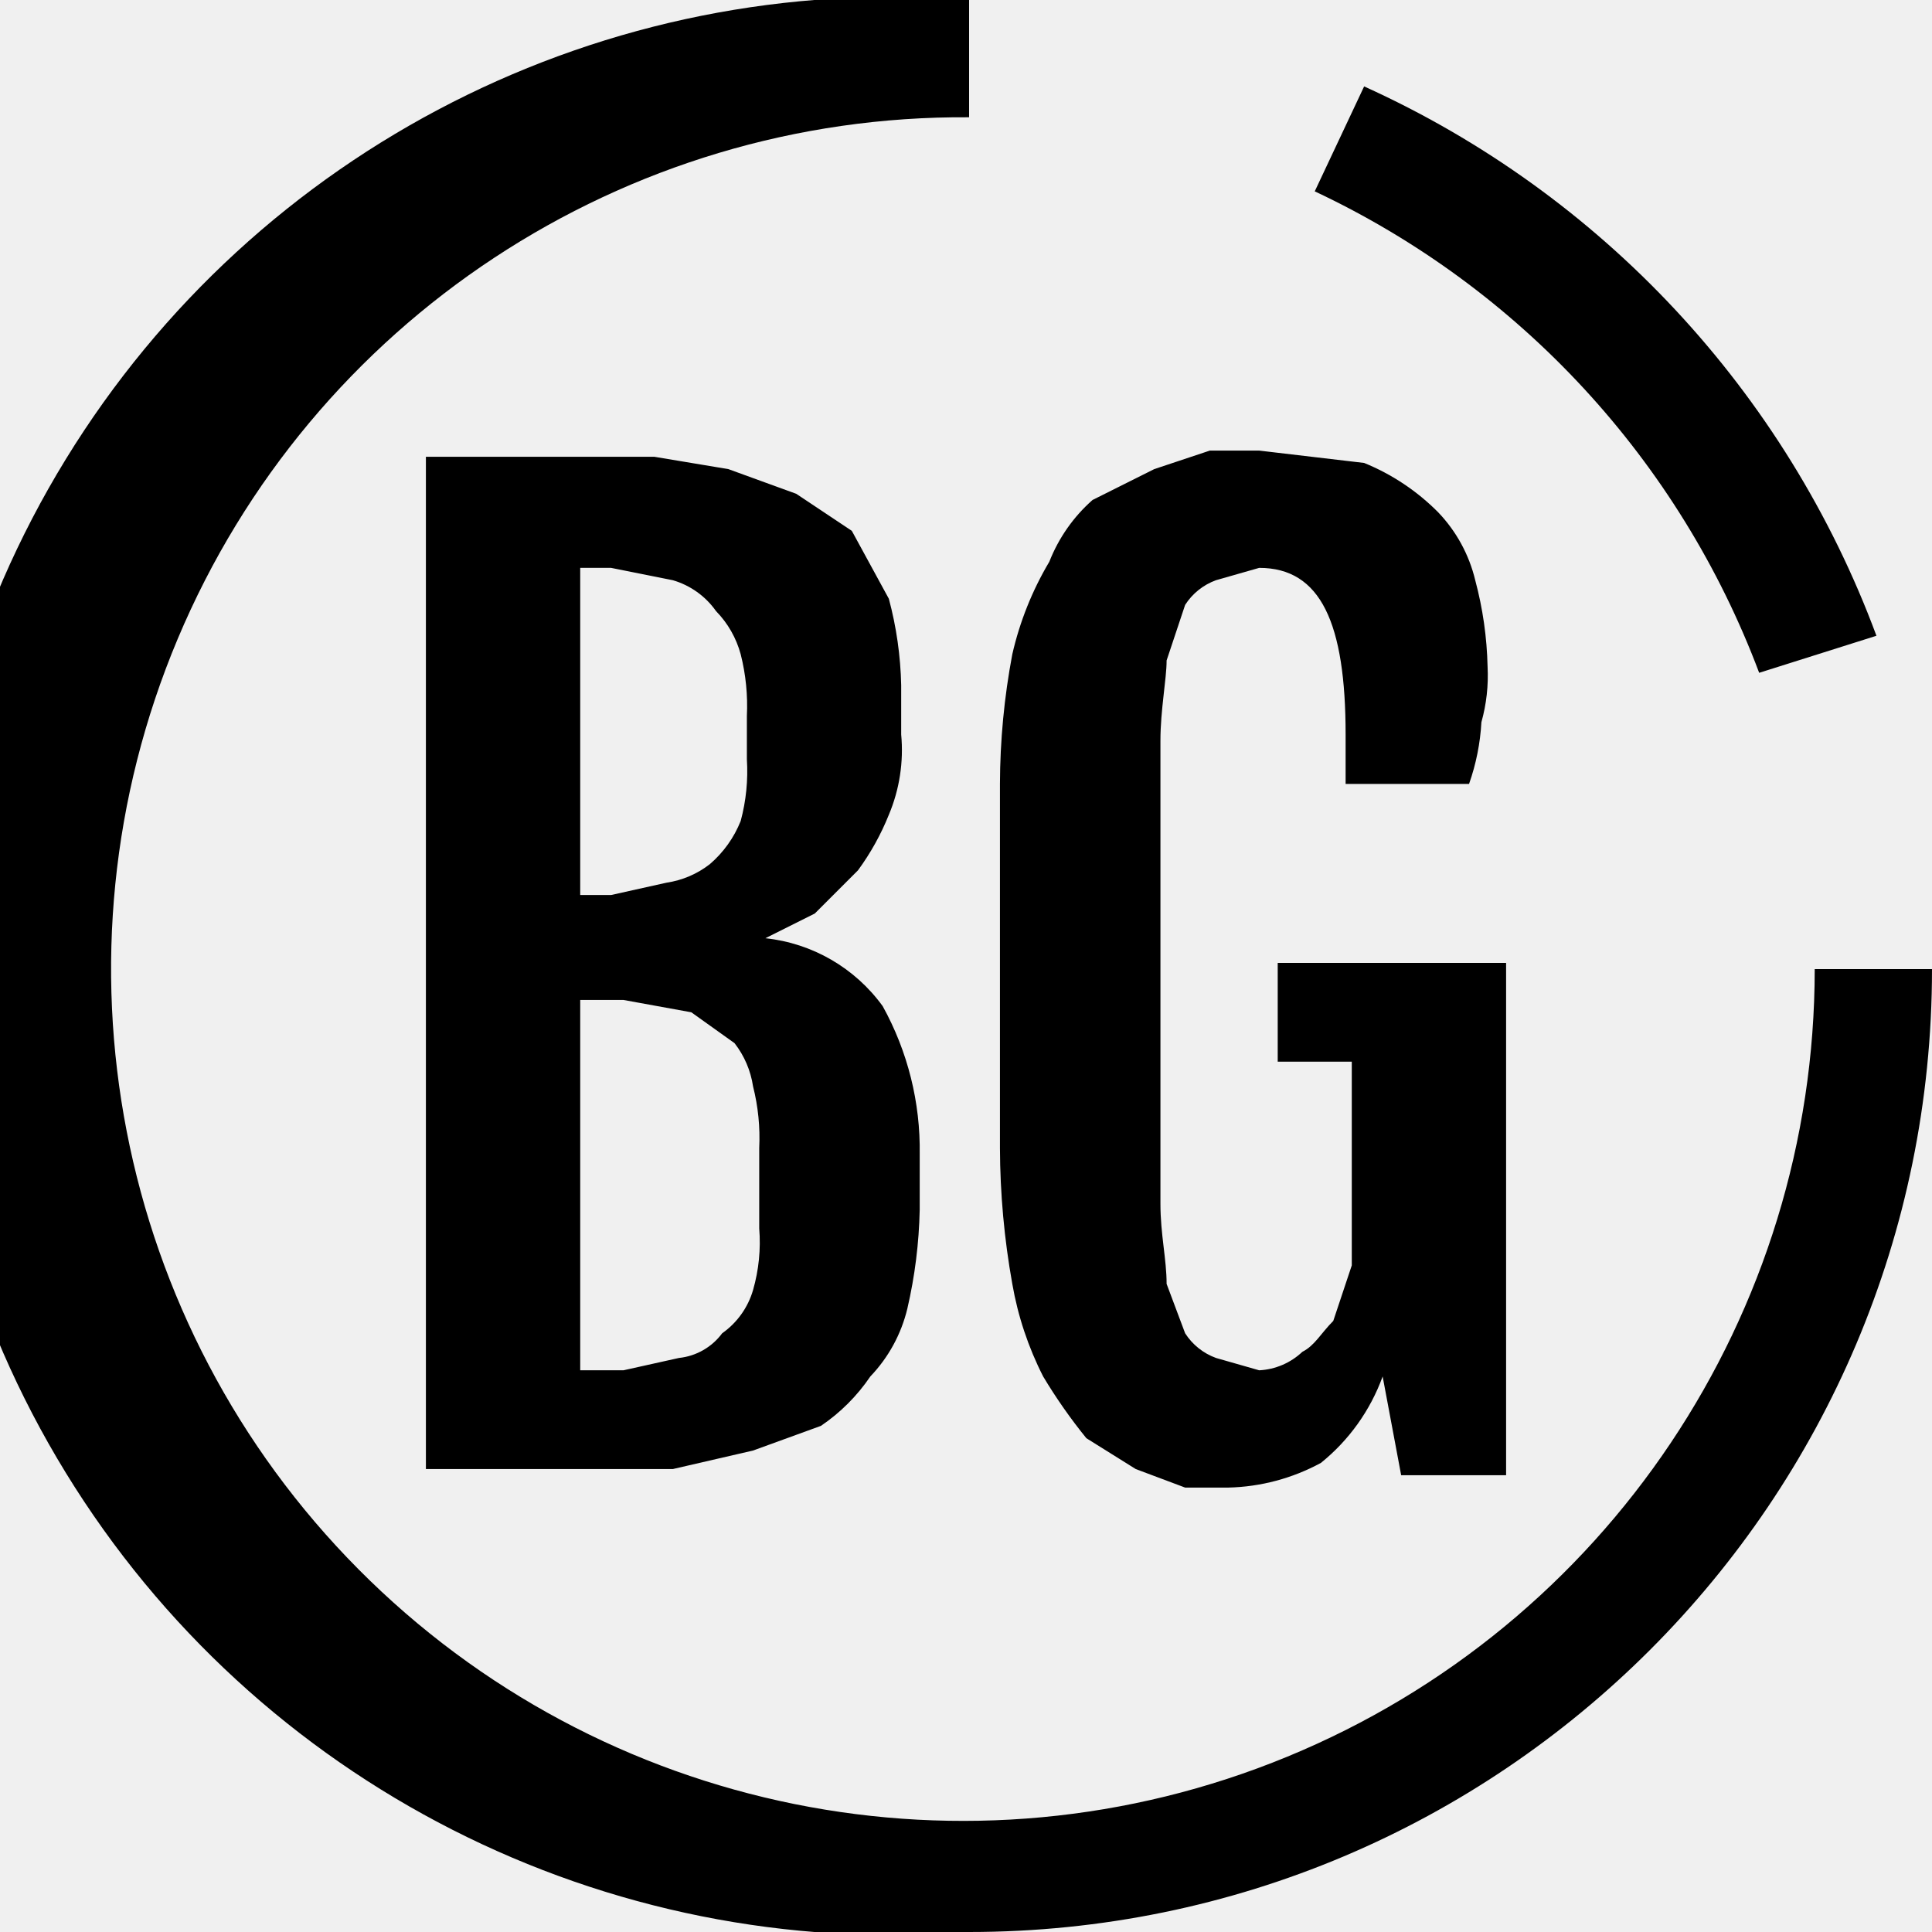
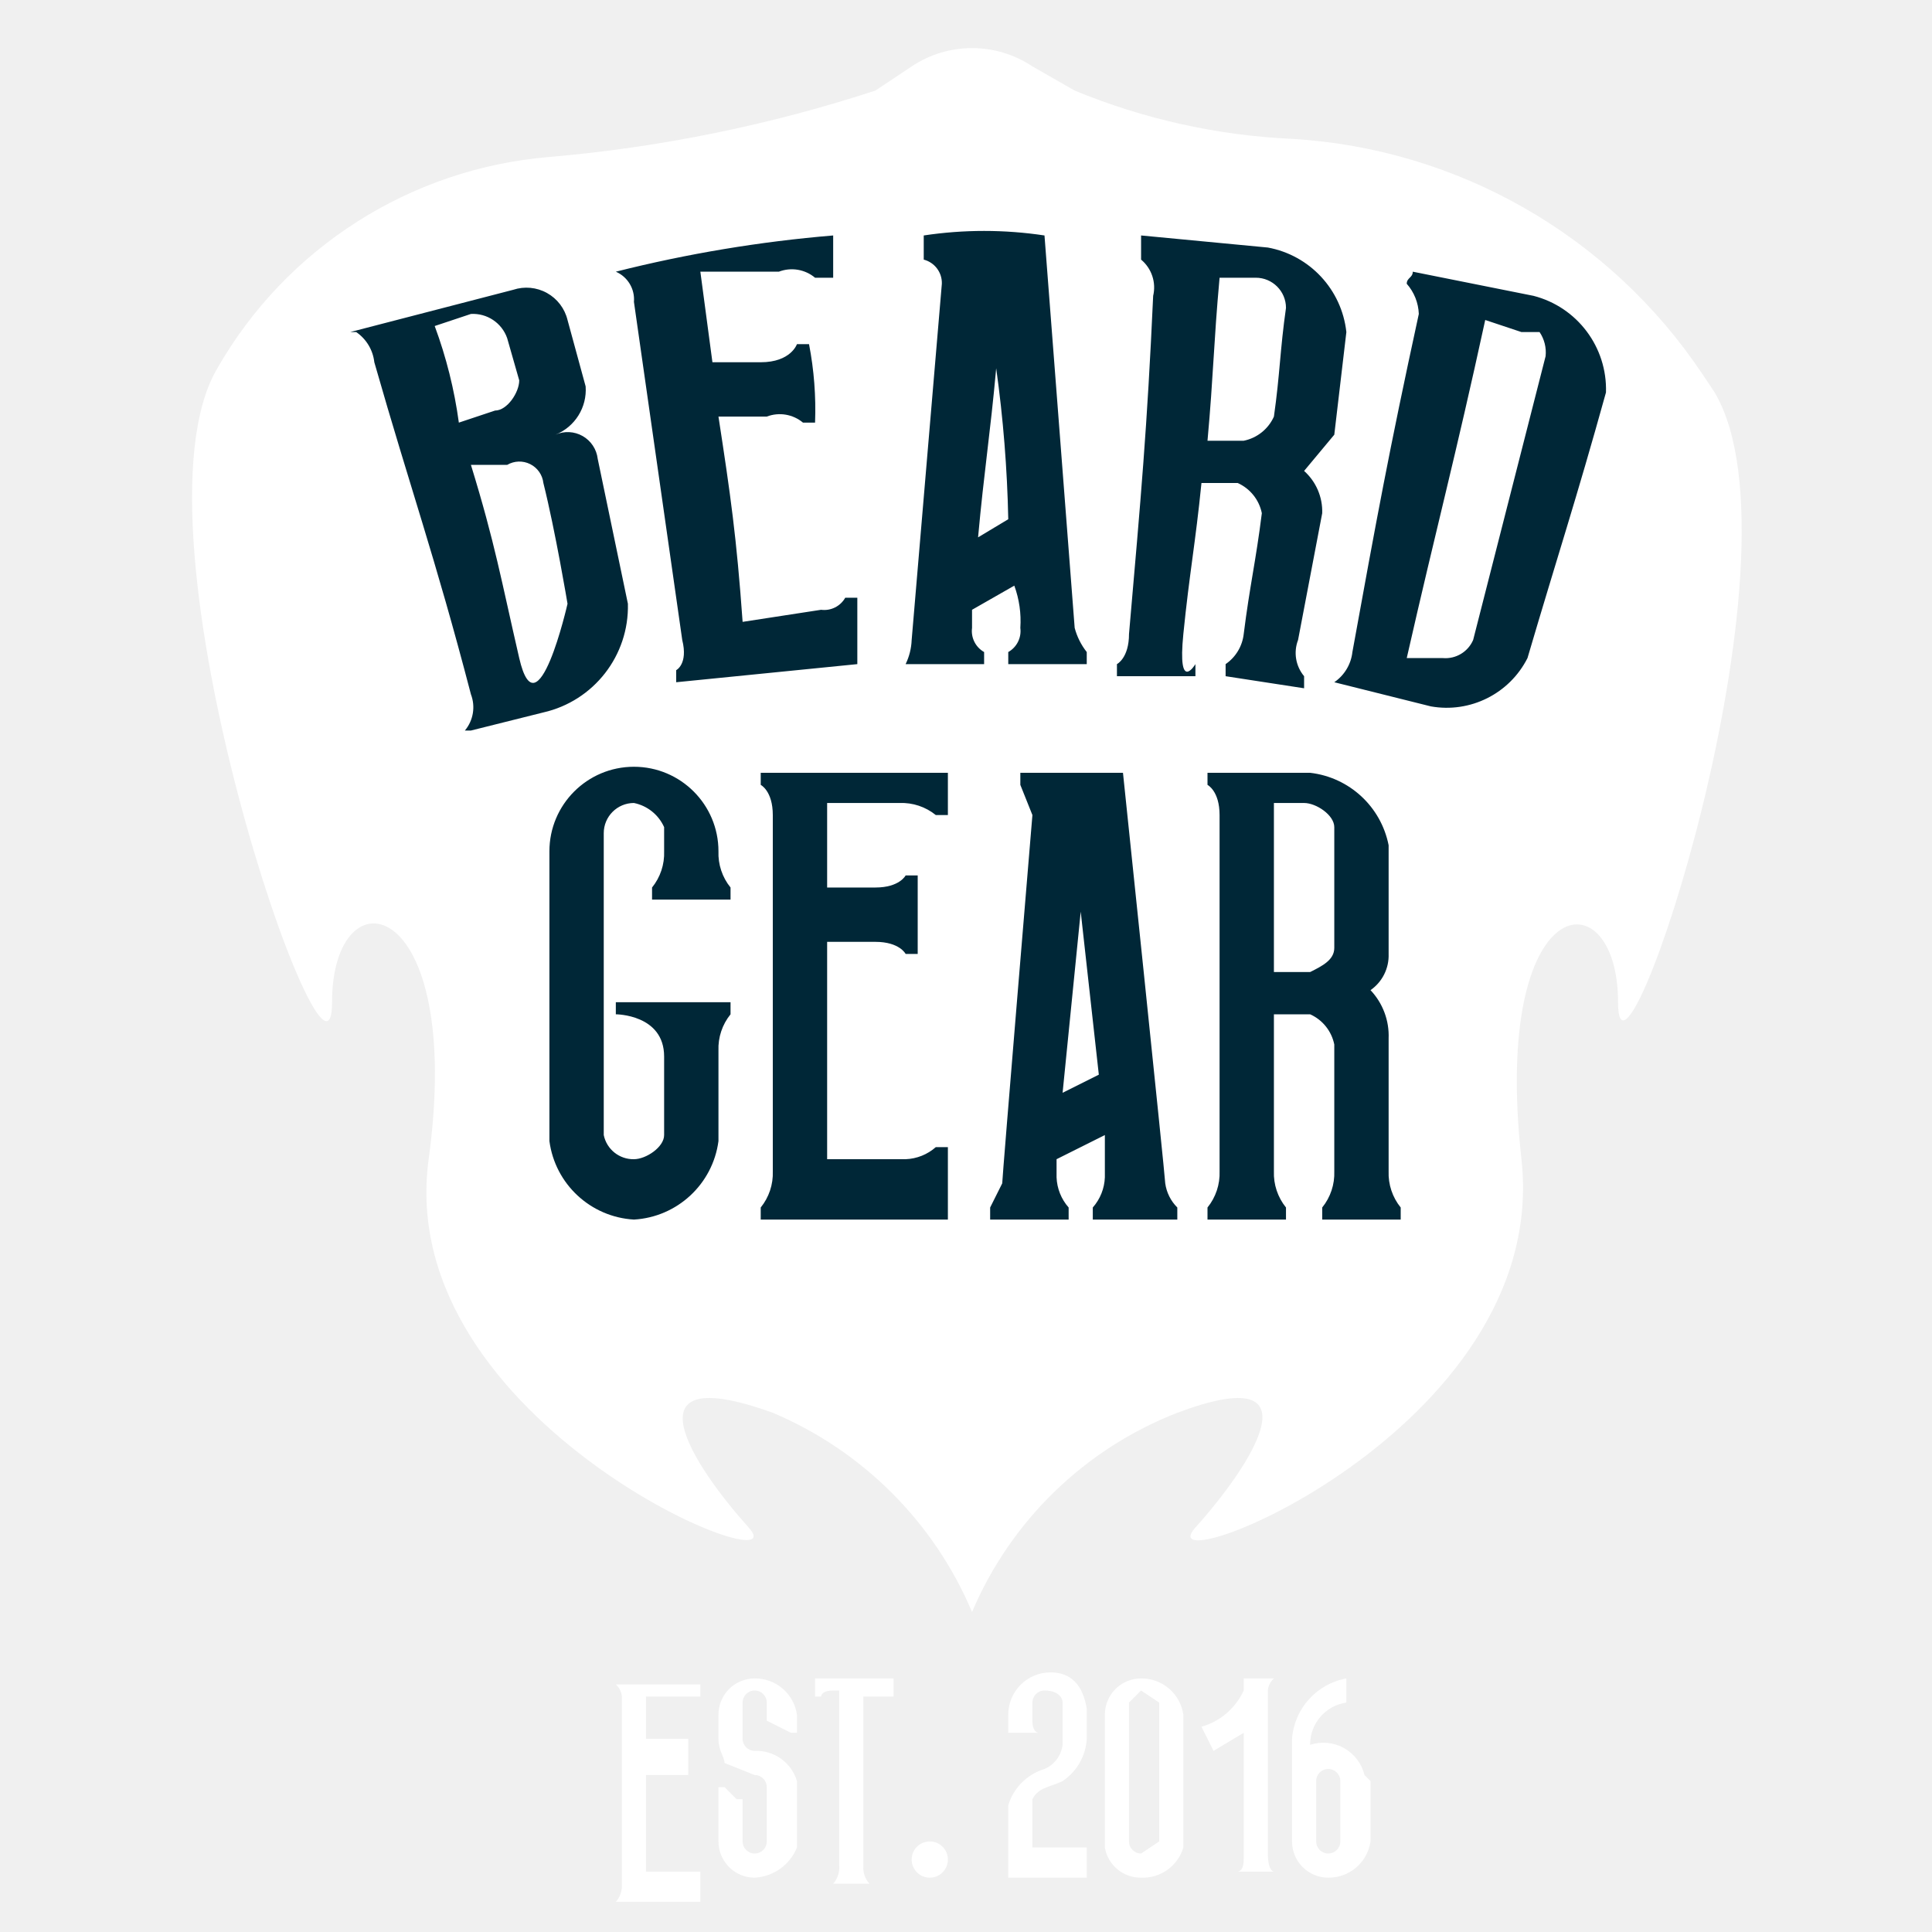
- <svg xmlns="http://www.w3.org/2000/svg" width="31.3" height="31.3" viewBox="0 0 31.3 31.3">
-   <path d="M6.9 7.4h3.7l1.2.2 1.1.4.9.6.6 1.1a5.9 5.9 0 0 1 .2 1.4v.8a2.7 2.7 0 0 1-.2 1.3 4.1 4.1 0 0 1-.5.9l-.7.7-.8.4a2.7 2.7 0 0 1 1.9 1.1 4.8 4.8 0 0 1 .6 2.4v.9a7.8 7.8 0 0 1-.2 1.6 2.4 2.4 0 0 1-.6 1.1 3 3 0 0 1-.8.8l-1.1.4-1.3.3h-4zm3 7.1l.9-.2a1.5 1.5 0 0 0 .7-.3 1.8 1.8 0 0 0 .5-.7 3.1 3.1 0 0 0 .1-1v-.7a3.4 3.4 0 0 0-.1-1 1.6 1.6 0 0 0-.4-.7 1.3 1.3 0 0 0-.7-.5l-1-.2h-.5v5.3zm.2 7.7l.9-.2a1 1 0 0 0 .7-.4 1.3 1.3 0 0 0 .5-.7 2.8 2.8 0 0 0 .1-1v-1.3a3.4 3.4 0 0 0-.1-1 1.5 1.5 0 0 0-.3-.7l-.7-.5-1.1-.2h-.7v6zm9.8 1.9h-.7l-.8-.3-.8-.5a8.6 8.6 0 0 1-.7-1 5.3 5.3 0 0 1-.5-1.5 12.7 12.7 0 0 1-.2-2.2v-5.9a11.5 11.5 0 0 1 .2-2.1 5.2 5.2 0 0 1 .6-1.5 2.6 2.6 0 0 1 .7-1l1-.5.9-.3h.8l1.7.2a3.6 3.6 0 0 1 1.2.8 2.4 2.4 0 0 1 .6 1.1 5.9 5.9 0 0 1 .2 1.4 2.8 2.8 0 0 1-.1.9 3.6 3.6 0 0 1-.2 1h-2v-.8c0-1.8-.4-2.7-1.4-2.7l-.7.2a1 1 0 0 0-.5.4l-.3.9c0 .3-.1.8-.1 1.3v7.5c0 .5.1.9.1 1.3l.3.8a1 1 0 0 0 .5.4l.7.2a1.1 1.1 0 0 0 .7-.3c.2-.1.3-.3.5-.5l.3-.9v-3.3h-1.2v-1.6h3.7v8.3h-1.7l-.3-1.6a3.2 3.2 0 0 1-1 1.4 3.3 3.3 0 0 1-1.5.4zm8.6-13.2a14.1 14.1 0 0 0-7.2-7.8l.8-1.7a15.8 15.8 0 0 1 8.3 8.9z" />
-   <path d="M15.7 31.3a15.7 15.7 0 1 1 0-31.3v1.9a13.8 13.8 0 1 0 13.7 13.8h1.9a15.6 15.6 0 0 1-15.6 15.6z" />
+ <svg xmlns="http://www.w3.org/2000/svg" width="32" height="32" viewBox="0 0 32 32">
+   <path fill="#fff" d="M28.4 6.5c1.6 2.7-1.6 12.2-1.6 10.1s-2.1-1.9-1.6 2.6-6.3 7.1-5.4 6.1 2.1-2.8-.3-1.9a6.1 6.1 0 0 0-3.4 3.3 6.2 6.2 0 0 0-3.3-3.3c-2.5-.9-1.3.9-.4 1.9s-5.9-1.7-5.3-6.1-1.6-4.8-1.6-2.6S2 8.8 3.6 6.1a7 7 0 0 1 5.5-3.5 24 24 0 0 0 5.4-1.1l.6-.4a1.8 1.8 0 0 1 2 0l.7.4a10.7 10.7 0 0 0 3.6.8 8.8 8.8 0 0 1 6.8 3.9z" />
+   <path fill="#002737" d="M9.9 7.6l.5 2.4A1.8 1.8 0 0 1 9 11.8l-1.2.3h-.1a.6.6 0 0 0 .1-.6c-.6-2.3-1-3.4-1.6-5.5a.7.7 0 0 0-.3-.5h-.1l2.7-.7a.7.7 0 0 1 .9.5l.3 1.1a.8.8 0 0 1-.5.8.5.5 0 0 1 .7.4zM7.6 7l.6-.2c.2 0 .4-.3.4-.5l-.2-.7a.6.6 0 0 0-.6-.4l-.6.2A7.5 7.5 0 0 1 7.6 7zM9 8a.4.4 0 0 0-.6-.3h-.6c.4 1.3.5 1.9.8 3.2s.8-.9.8-.9-.2-1.2-.4-2zm4.8-4.1v.7h-.3a.6.6 0 0 0-.6-.1h-1.3l.2 1.5h.8c.5 0 .6-.3.6-.3h.2a5.7 5.7 0 0 1 .1 1.3h-.2a.6.6 0 0 0-.6-.1h-.8c.2 1.3.3 2 .4 3.4l1.3-.2a.4.4 0 0 0 .4-.2h.2V11l-3 .3v-.2s.2-.1.1-.5L10.5 5a.5.5 0 0 0-.3-.5 22.3 22.3 0 0 1 3.6-.6zm4.2 6.9v.2h-1.3v-.2a.4.4 0 0 0 .2-.4 1.7 1.7 0 0 0-.1-.7l-.7.4v.3a.4.4 0 0 0 .2.4v.2H15a1 1 0 0 0 .1-.4l.5-5.9a.4.4 0 0 0-.3-.4v-.4a6.7 6.7 0 0 1 2 0l.5 6.5a1.1 1.1 0 0 0 .2.4zm-1.3-2.2a21.1 21.1 0 0 0-.2-2.5c-.1 1.1-.2 1.7-.3 2.8zm4.9 2.6v.2l-1.3-.2V11a.7.7 0 0 0 .3-.5c.1-.8.2-1.2.3-2a.7.7 0 0 0-.4-.5h-.6c-.1 1-.2 1.5-.3 2.5s.2.5.2.5v.2h-1.3V11s.2-.1.2-.5c.2-2.3.3-3.4.4-5.6a.6.6 0 0 0-.2-.6v-.4l2.1.2a1.6 1.6 0 0 1 1.3 1.4l-.2 1.7-.5.6a.9.9 0 0 1 .3.7l-.4 2.1a.6.6 0 0 0 .1.6zm-.3-6.1a.5.5 0 0 0-.5-.5h-.6c-.1 1.1-.1 1.6-.2 2.7h.6a.7.7 0 0 0 .5-.4c.1-.7.1-1.1.2-1.8zm4 5.8a1.5 1.5 0 0 1-1.6.8l-1.6-.4a.7.7 0 0 0 .3-.5c.4-2.2.6-3.3 1.1-5.6a.8.8 0 0 0-.2-.5c0-.1.1-.1.1-.2l2 .4a1.6 1.6 0 0 1 1.2 1.6c-.5 1.8-.8 2.7-1.3 4.4zm.3-5a.6.6 0 0 0-.1-.4h-.3l-.6-.2c-.5 2.3-.8 3.4-1.3 5.6h.6a.5.5 0 0 0 .5-.3zM11 14.1v-.4a.7.7 0 0 0-.5-.4.5.5 0 0 0-.5.5v5a.5.5 0 0 0 .5.4c.2 0 .5-.2.5-.4v-1.3c0-.7-.8-.7-.8-.7v-.2h1.9v.2a.9.9 0 0 0-.2.6v1.5a1.5 1.5 0 0 1-1.4 1.3 1.5 1.5 0 0 1-1.4-1.3v-4.8a1.4 1.4 0 0 1 2.8 0 .9.9 0 0 0 .2.6v.2h-1.3v-.2a.9.9 0 0 0 .2-.6zm4.7-1.3v.7h-.2a.9.9 0 0 0-.6-.2h-1.2v1.4h.8c.4 0 .5-.2.5-.2h.2v1.3H15s-.1-.2-.5-.2h-.8v3.6H15a.8.8 0 0 0 .5-.2h.2v1.2h-3.1V20a.9.9 0 0 0 .2-.6v-5.9c0-.4-.2-.5-.2-.5v-.2zm3.8 7.2v.2h-1.4V20a.8.8 0 0 0 .2-.5v-.7l-.8.4v.3a.8.8 0 0 0 .2.5v.2h-1.3V20l.2-.4c0-.1.5-6.1.5-6.1l-.2-.5v-.2h1.7s.7 6.7.7 6.8a.7.7 0 0 0 .2.4zm-1.3-2.2l-.3-2.7-.3 3zm5 2.2v.2h-1.3V20a.9.9 0 0 0 .2-.6v-2.1a.7.7 0 0 0-.4-.5h-.6v2.6a.9.9 0 0 0 .2.6v.2H20V20a.9.9 0 0 0 .2-.6v-5.9c0-.4-.2-.5-.2-.5v-.2h1.7A1.5 1.5 0 0 1 23 14v1.8a.7.7 0 0 1-.3.6 1.1 1.1 0 0 1 .3.8v2.2a.9.9 0 0 0 .2.6zm-1.1-6.3c0-.2-.3-.4-.5-.4h-.5v2.8h.6c.2-.1.4-.2.4-.4z" />
+   <path fill="#fff" d="M11.6 27.8v.3h-.9v.7h.7v.6h-.7V31h.9v.5h-1.4a.4.4 0 0 0 .1-.3v-3.1a.3.3 0 0 0-.1-.2h1.4zm1.6.9h-.1l-.4-.2v-.3a.2.2 0 0 0-.4 0v.6a.2.2 0 0 0 .2.2.7.7 0 0 1 .7.5v1.1a.8.8 0 0 1-.7.5.6.6 0 0 1-.6-.6v-.9h.1l.2.2h.1v.7a.2.2 0 0 0 .4 0v-.9a.2.2 0 0 0-.2-.2l-.5-.2c0-.1-.1-.2-.1-.4v-.4a.6.6 0 0 1 .6-.6.7.7 0 0 1 .7.6zm1.6-.9v.3h-.5v2.8a.4.4 0 0 0 .1.3h-.6a.4.4 0 0 0 .1-.3V28h-.1c-.2 0-.2.1-.2.1h-.1v-.3zm.6 3.3a.3.3 0 0 1-.3-.3.3.3 0 0 1 .6 0 .3.3 0 0 1-.3.3zm2.6-.5v.5h-1.3v-1.2a.9.9 0 0 1 .6-.6.5.5 0 0 0 .3-.4v-.7c0-.1-.1-.2-.3-.2a.2.2 0 0 0-.2.2v.3c0 .2.1.2.1.2h-.5v-.3a.7.7 0 0 1 .7-.7q.5 0 .6.6v.5a.9.9 0 0 1-.4.7c-.2.1-.4.1-.5.3v.8h.9zm1.6-2.2v2.2a.7.7 0 0 1-.7.5.6.6 0 0 1-.6-.5v-2.2a.6.6 0 0 1 .6-.6.7.7 0 0 1 .7.6zm-.4-.2l-.3-.2-.2.2v2.3a.2.2 0 0 0 .2.2l.3-.2zm1.9 2.8h-.6s.1 0 .1-.2v-2.1l-.5.3-.2-.4a1.1 1.1 0 0 0 .7-.6v-.2h.5a.3.3 0 0 0-.1.2v2.7c0 .3.1.3.1.3zm1.6-1.5v1a.7.7 0 0 1-.7.6.6.6 0 0 1-.6-.6v-1.7a1.1 1.1 0 0 1 .9-1v.4a.7.7 0 0 0-.6.7.7.7 0 0 1 .9.5zm-.5 0a.2.2 0 0 0-.4 0v1a.2.2 0 0 0 .4 0z" />
</svg>
